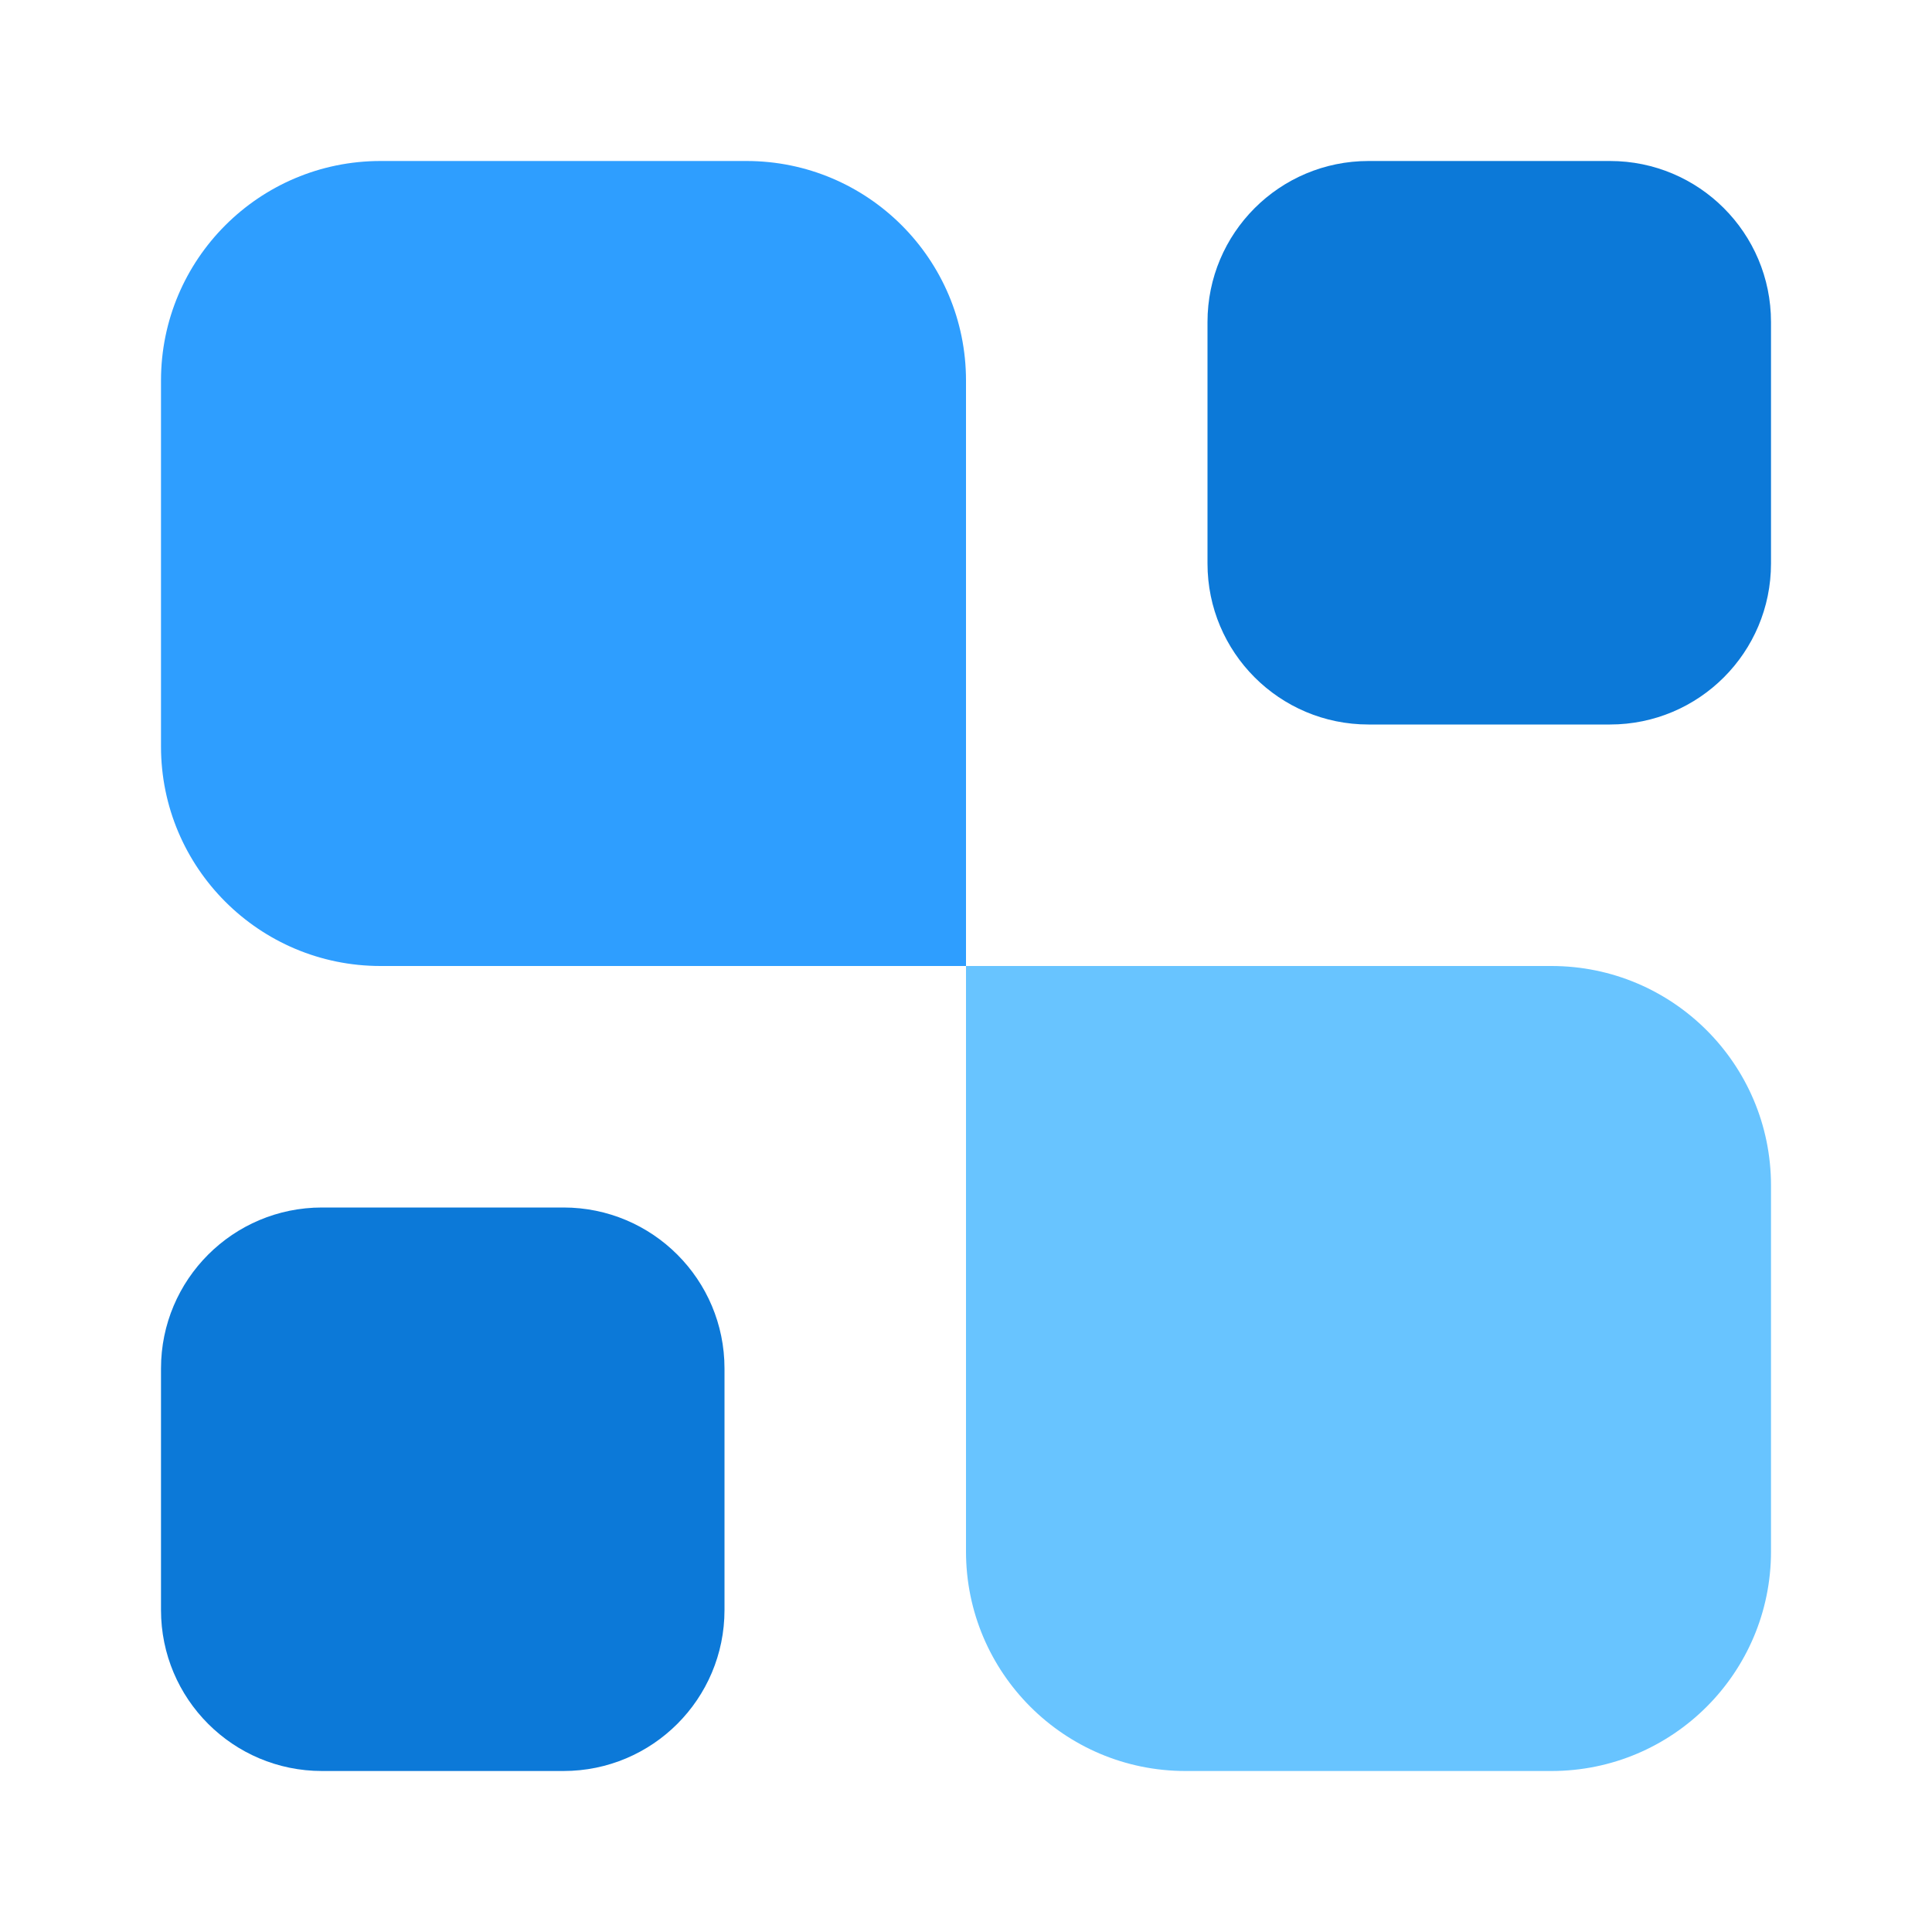
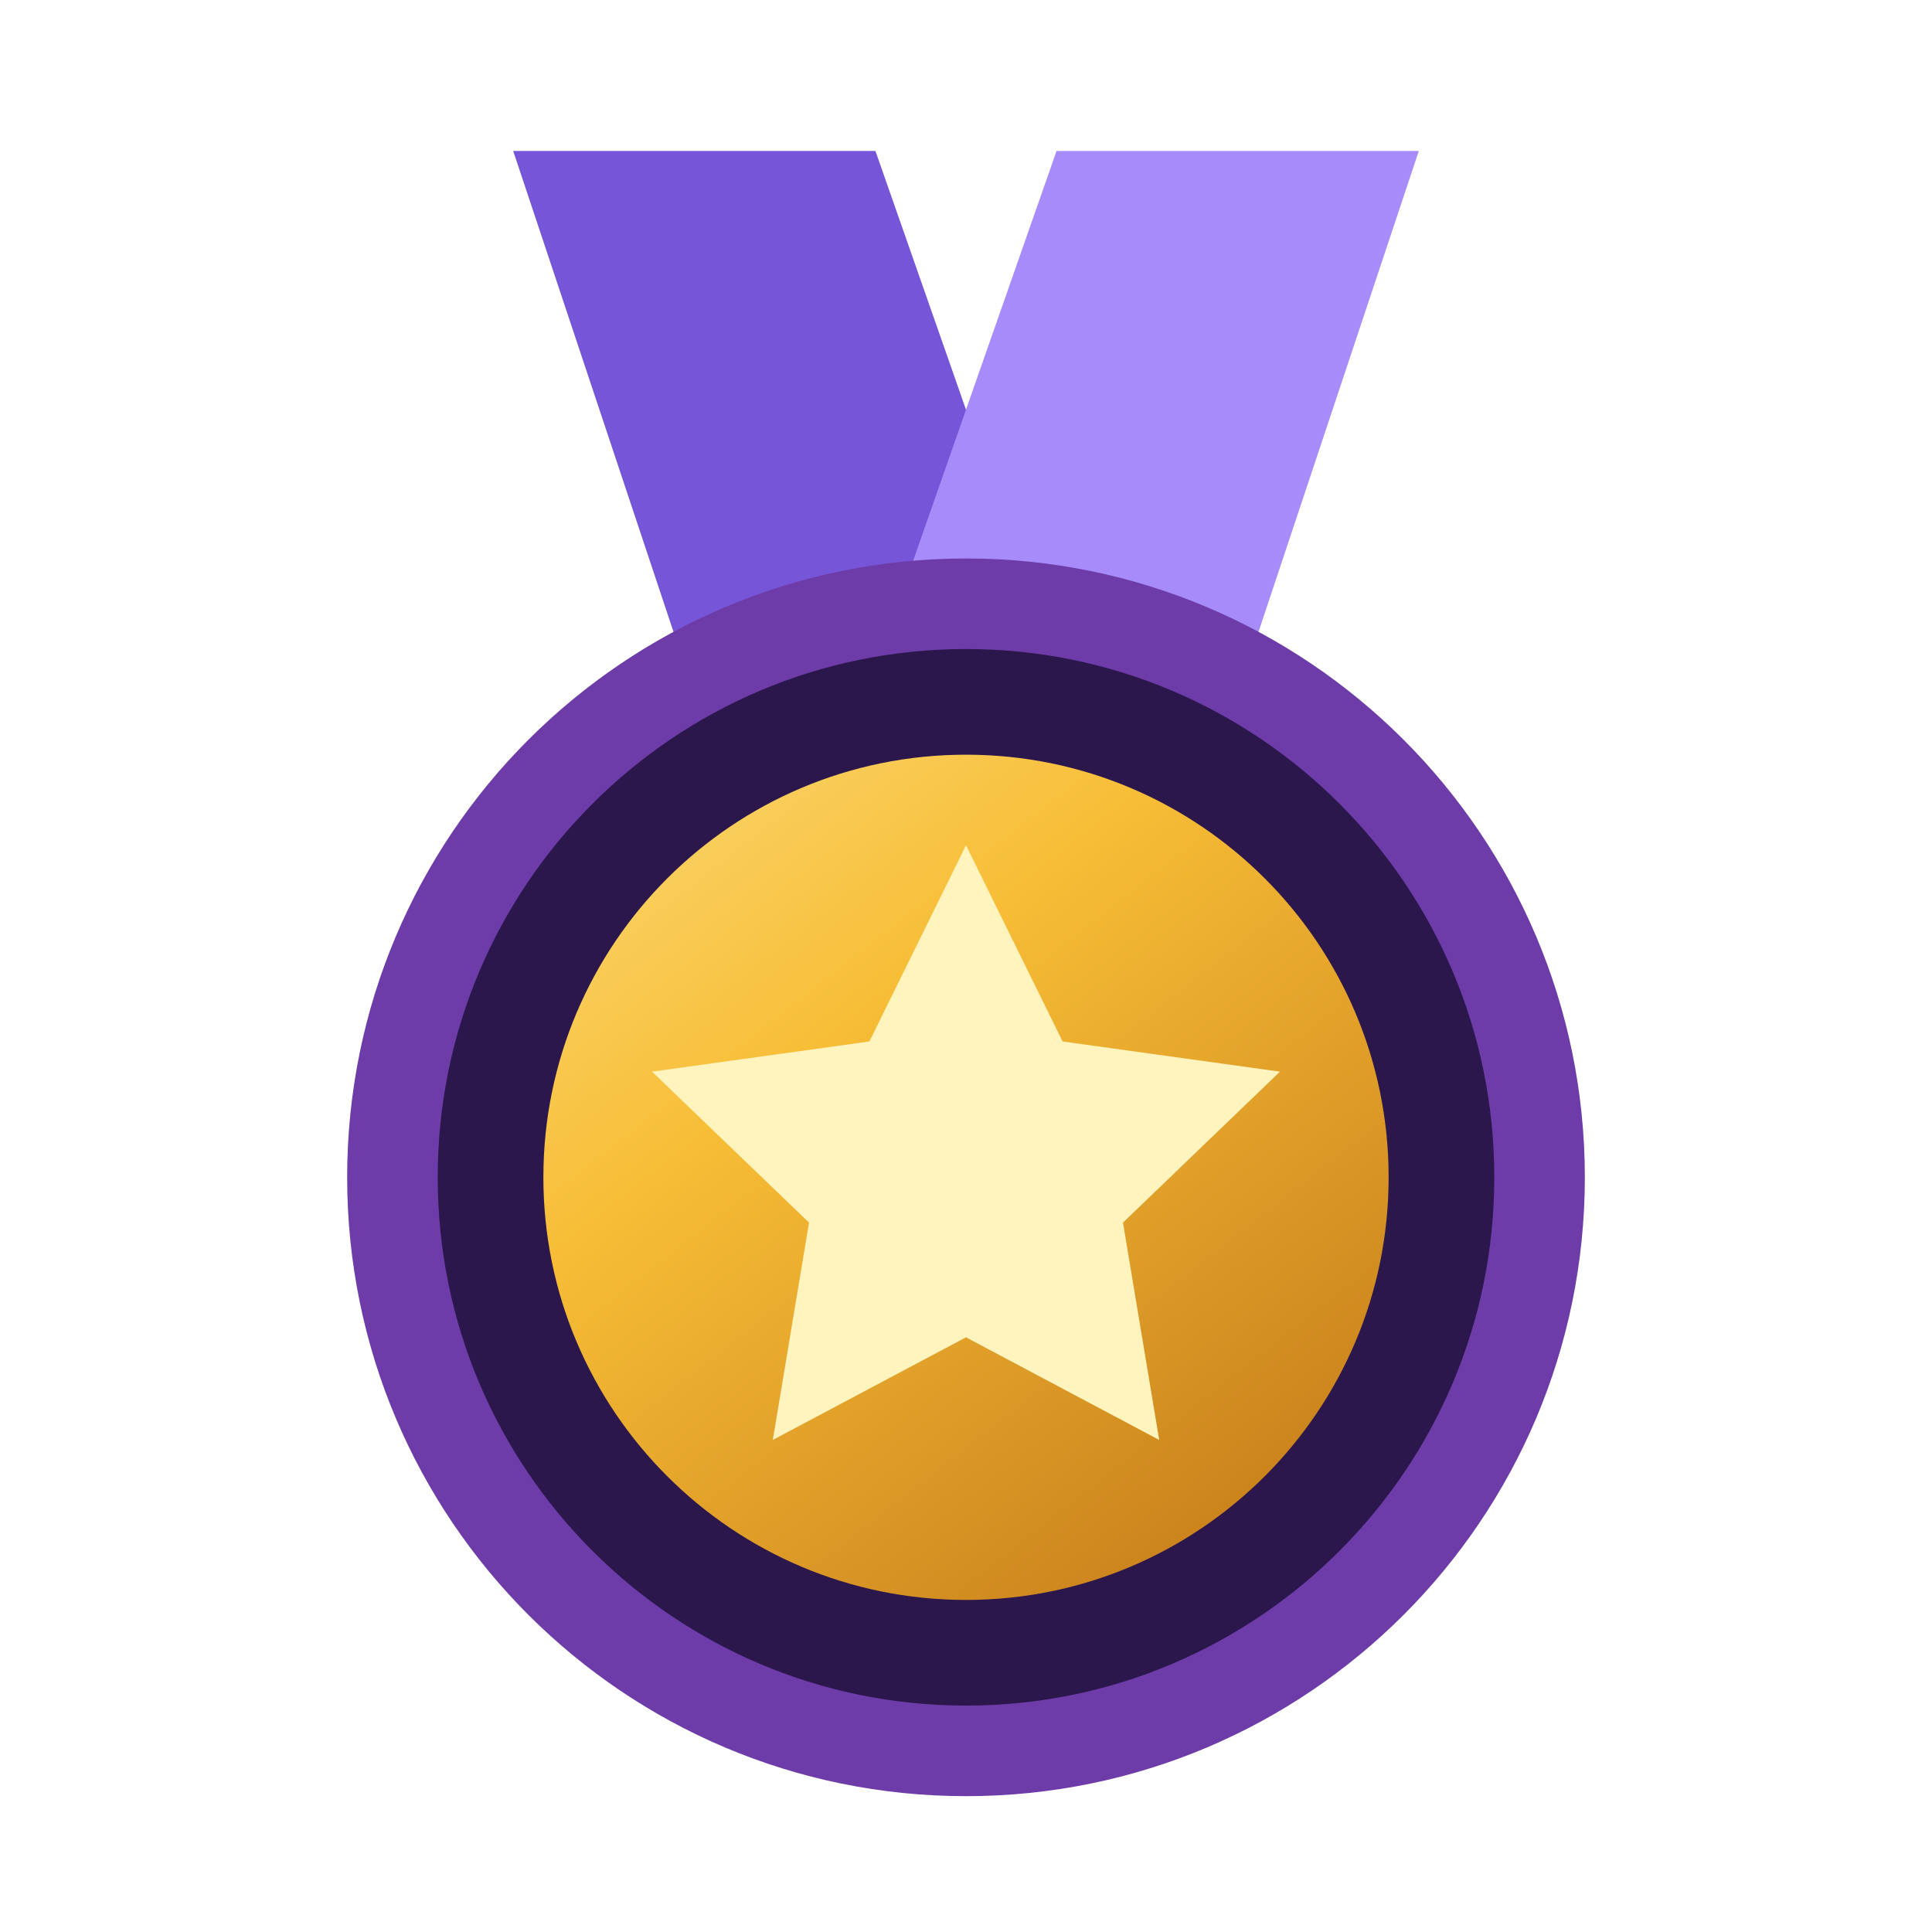
- <svg xmlns="http://www.w3.org/2000/svg" width="24" height="24" viewBox="0 0 24 24" fill="none">
-   <path d="M22 19.273C22 20.779 20.779 22 19.273 22H14.727C13.221 22 12 20.779 12 19.273V12H19.273C20.779 12 22 13.221 22 14.727V19.273Z" fill="#68C4FF" />
-   <path d="M20 2C21.105 2 22 2.895 22 4V7C22 8.105 21.105 9 20 9H17C15.895 9 15 8.105 15 7V4C15 2.895 15.895 2 17 2H20Z" fill="#0C79D8" />
-   <path d="M7 15C8.105 15 9 15.895 9 17V20C9 21.105 8.105 22 7 22H4C2.895 22 2 21.105 2 20V17C2 15.895 2.895 15 4 15H7Z" fill="#0C79D8" />
-   <path d="M12 12H4.727C3.221 12 2 10.779 2 9.273V4.727C2 3.221 3.221 2 4.727 2H9.273C10.779 2 12 3.221 12 4.727V12Z" fill="#2E9EFF" />
+ <svg xmlns="http://www.w3.org/2000/svg" viewBox="0 0 64 64">
+   <defs>
+     <linearGradient id="m" x1="16" y1="13" x2="49" y2="55" gradientUnits="userSpaceOnUse">
+       <stop stop-color="#fff0a6" />
+       <stop offset=".45" stop-color="#f7bd36" />
+       <stop offset="1" stop-color="#b86b12" />
+     </linearGradient>
+   </defs>
+   <path d="M17 5h12l7 20-10 7L17 5Z" fill="#7655d9" />
+   <path d="M47 5H35l-7 20 10 7L47 5Z" fill="#a78bfa" />
+   <circle cx="32" cy="39" r="19" fill="#2b174c" stroke="#6d3ca8" stroke-width="3" />
+   <circle cx="32" cy="39" r="14" fill="url(#m)" />
+   <path d="m32 28 3.2 6.5 7.2 1-5.2 5 1.2 7.2-6.4-3.4-6.4 3.4 1.2-7.2-5.2-5 7.2-1L32 28Z" fill="#fff4bd" />
</svg>
